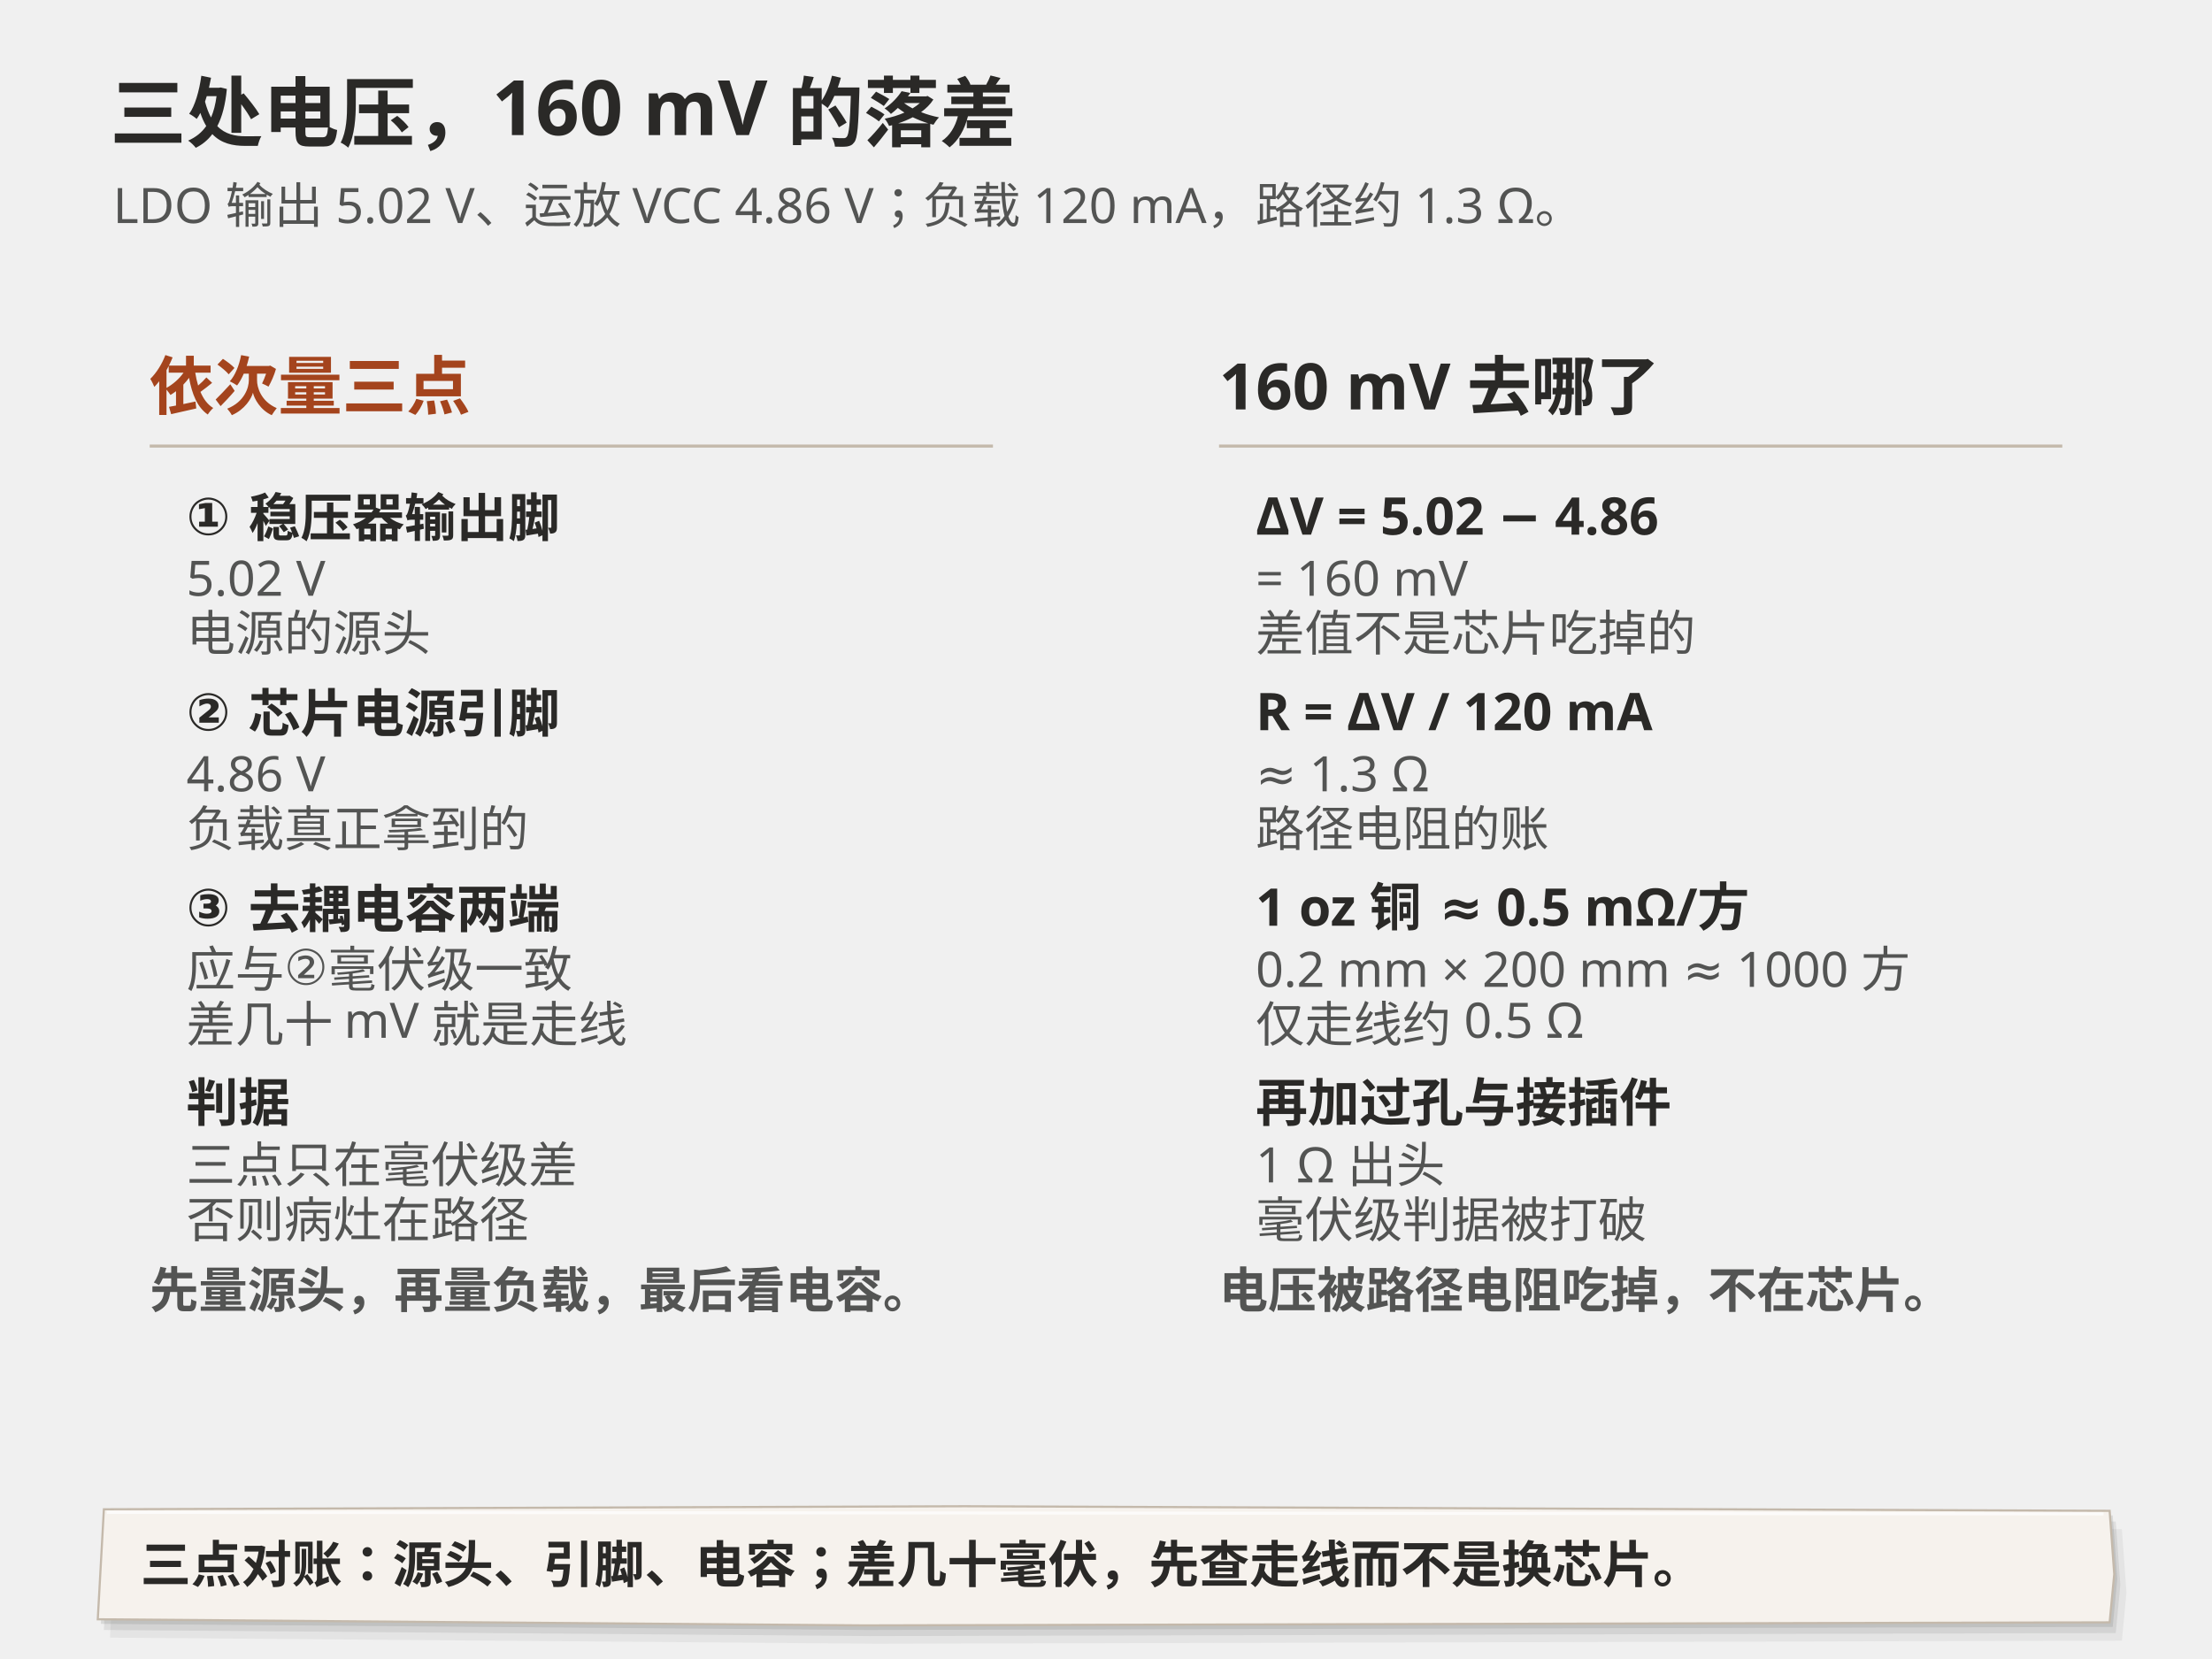
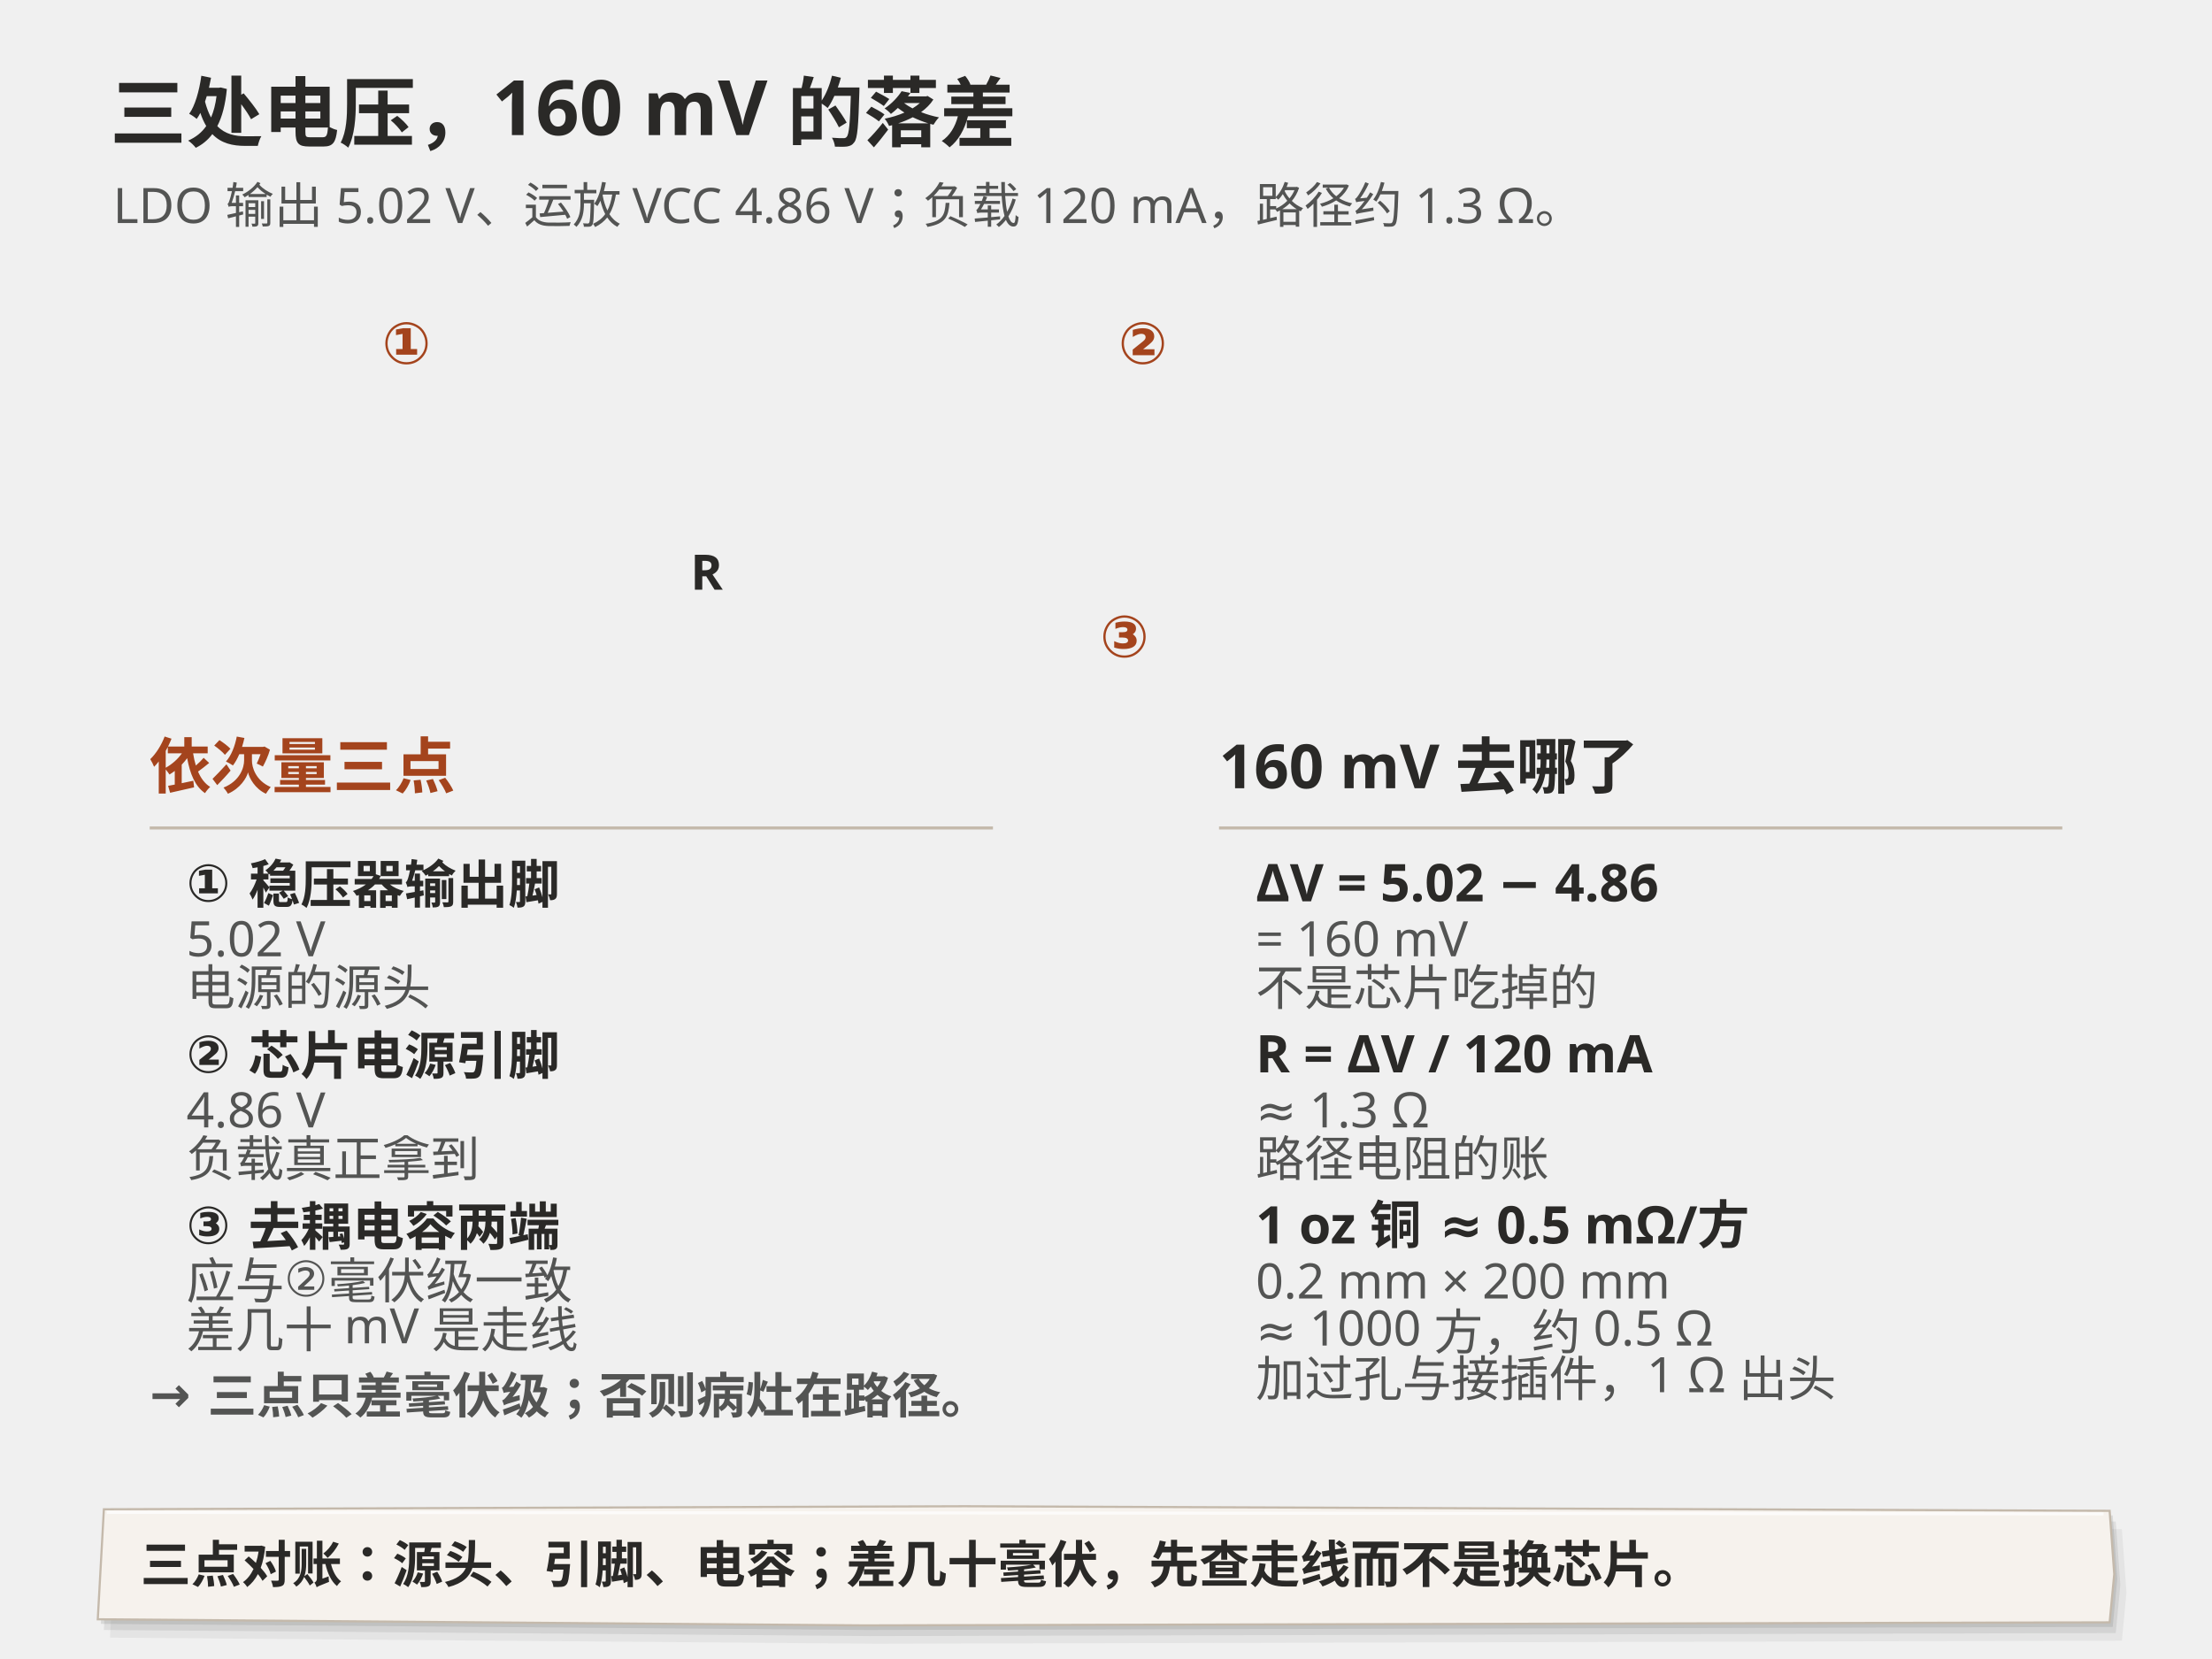
<svg xmlns="http://www.w3.org/2000/svg" viewBox="0 0 1448 1086">
  <text x="72" y="92" fill="#2a2927" font-size="50" font-weight="700" font-family="Microsoft YaHei,Noto Sans SC,sans-serif" text-anchor="start" data-background="#e2d9cf">三处电压，160 mV 的落差</text>
  <text x="74" y="146" fill="#535453" font-size="32" font-weight="400" font-family="Microsoft YaHei,Noto Sans SC,sans-serif" text-anchor="start" data-background="#e2d9cf">LDO 输出 5.02 V、运放 VCC 4.86 V；负载 120 mA，路径约 1.3 Ω。</text>
-   <text x="98" y="268" fill="#a4441d" font-size="42" font-weight="700" font-family="Microsoft YaHei,Noto Sans SC,sans-serif" text-anchor="start" data-background="#efe7dc">依次量三点</text>
-   <line x1="98" y1="292" x2="650" y2="292" stroke="#c4b9ab" stroke-width="2" stroke-dasharray="" />
-   <text x="122" y="350" fill="#2a2927" font-size="34" font-weight="700" font-family="Microsoft YaHei,Noto Sans SC,sans-serif" text-anchor="start" data-background="#efe7dc">① 稳压器输出脚</text>
-   <text x="122" y="390" fill="#535453" font-size="32" font-weight="400" font-family="Microsoft YaHei,Noto Sans SC,sans-serif" text-anchor="start" data-background="#efe7dc">5.02 V</text>
-   <text x="122" y="426" fill="#535453" font-size="32" font-weight="400" font-family="Microsoft YaHei,Noto Sans SC,sans-serif" text-anchor="start" data-background="#efe7dc">电源的源头</text>
-   <text x="122" y="478" fill="#2a2927" font-size="34" font-weight="700" font-family="Microsoft YaHei,Noto Sans SC,sans-serif" text-anchor="start" data-background="#efe7dc">② 芯片电源引脚</text>
-   <text x="122" y="518" fill="#535453" font-size="32" font-weight="400" font-family="Microsoft YaHei,Noto Sans SC,sans-serif" text-anchor="start" data-background="#efe7dc">4.86 V</text>
-   <text x="122" y="554" fill="#535453" font-size="32" font-weight="400" font-family="Microsoft YaHei,Noto Sans SC,sans-serif" text-anchor="start" data-background="#efe7dc">负载真正拿到的</text>
-   <text x="122" y="606" fill="#2a2927" font-size="34" font-weight="700" font-family="Microsoft YaHei,Noto Sans SC,sans-serif" text-anchor="start" data-background="#efe7dc">③ 去耦电容两端</text>
-   <text x="122" y="646" fill="#535453" font-size="32" font-weight="400" font-family="Microsoft YaHei,Noto Sans SC,sans-serif" text-anchor="start" data-background="#efe7dc">应与②毫伏级一致</text>
-   <text x="122" y="682" fill="#535453" font-size="32" font-weight="400" font-family="Microsoft YaHei,Noto Sans SC,sans-serif" text-anchor="start" data-background="#efe7dc">差几十 mV 就是走线</text>
-   <text x="122" y="734" fill="#2a2927" font-size="34" font-weight="700" font-family="Microsoft YaHei,Noto Sans SC,sans-serif" text-anchor="start" data-background="#efe7dc">判据</text>
-   <text x="122" y="774" fill="#535453" font-size="32" font-weight="400" font-family="Microsoft YaHei,Noto Sans SC,sans-serif" text-anchor="start" data-background="#efe7dc">三点只在毫伏级差</text>
-   <text x="122" y="810" fill="#535453" font-size="32" font-weight="400" font-family="Microsoft YaHei,Noto Sans SC,sans-serif" text-anchor="start" data-background="#efe7dc">否则病灶在路径</text>
-   <text x="98" y="856" fill="#535453" font-size="32" font-weight="700" font-family="Microsoft YaHei,Noto Sans SC,sans-serif" text-anchor="start" data-background="#efe7dc">先量源头，再量负载，最后看电容。</text>
-   <text x="798" y="268" fill="#2a2927" font-size="42" font-weight="700" font-family="Microsoft YaHei,Noto Sans SC,sans-serif" text-anchor="start" data-background="#f6f2ed">160 mV 去哪了</text>
-   <line x1="798" y1="292" x2="1350" y2="292" stroke="#c4b9ab" stroke-width="2" stroke-dasharray="" />
-   <text x="822" y="350" fill="#2a2927" font-size="34" font-weight="700" font-family="Microsoft YaHei,Noto Sans SC,sans-serif" text-anchor="start" data-background="#f6f2ed">ΔV = 5.02 − 4.86</text>
-   <text x="822" y="390" fill="#535453" font-size="32" font-weight="400" font-family="Microsoft YaHei,Noto Sans SC,sans-serif" text-anchor="start" data-background="#f6f2ed">= 160 mV</text>
-   <text x="822" y="426" fill="#535453" font-size="32" font-weight="400" font-family="Microsoft YaHei,Noto Sans SC,sans-serif" text-anchor="start" data-background="#f6f2ed">差值不是芯片吃掉的</text>
-   <text x="822" y="478" fill="#2a2927" font-size="34" font-weight="700" font-family="Microsoft YaHei,Noto Sans SC,sans-serif" text-anchor="start" data-background="#f6f2ed">R = ΔV / 120 mA</text>
-   <text x="822" y="518" fill="#535453" font-size="32" font-weight="400" font-family="Microsoft YaHei,Noto Sans SC,sans-serif" text-anchor="start" data-background="#f6f2ed">≈ 1.3 Ω</text>
-   <text x="822" y="554" fill="#535453" font-size="32" font-weight="400" font-family="Microsoft YaHei,Noto Sans SC,sans-serif" text-anchor="start" data-background="#f6f2ed">路径电阻的账</text>
-   <text x="822" y="606" fill="#2a2927" font-size="34" font-weight="700" font-family="Microsoft YaHei,Noto Sans SC,sans-serif" text-anchor="start" data-background="#f6f2ed">1 oz 铜 ≈ 0.5 mΩ/方</text>
-   <text x="822" y="646" fill="#535453" font-size="32" font-weight="400" font-family="Microsoft YaHei,Noto Sans SC,sans-serif" text-anchor="start" data-background="#f6f2ed">0.2 mm × 200 mm ≈ 1000 方</text>
-   <text x="822" y="682" fill="#535453" font-size="32" font-weight="400" font-family="Microsoft YaHei,Noto Sans SC,sans-serif" text-anchor="start" data-background="#f6f2ed">仅走线约 0.5 Ω</text>
-   <text x="822" y="734" fill="#2a2927" font-size="34" font-weight="700" font-family="Microsoft YaHei,Noto Sans SC,sans-serif" text-anchor="start" data-background="#f6f2ed">再加过孔与接插件</text>
-   <text x="822" y="774" fill="#535453" font-size="32" font-weight="400" font-family="Microsoft YaHei,Noto Sans SC,sans-serif" text-anchor="start" data-background="#f6f2ed">1 Ω 出头</text>
-   <text x="822" y="810" fill="#535453" font-size="32" font-weight="400" font-family="Microsoft YaHei,Noto Sans SC,sans-serif" text-anchor="start" data-background="#f6f2ed">毫伏级判据被打破</text>
-   <text x="798" y="856" fill="#535453" font-size="32" font-weight="700" font-family="Microsoft YaHei,Noto Sans SC,sans-serif" text-anchor="start" data-background="#f6f2ed">电压被路径电阻吃掉，不在芯片。</text>
+   <text x="250" y="238" fill="#a4441d" font-size="38" font-weight="700" font-family="Microsoft YaHei,Noto Sans SC,sans-serif" text-anchor="start" data-background="#f6f2ed">①</text>
+   <text x="732" y="238" fill="#a4441d" font-size="38" font-weight="700" font-family="Microsoft YaHei,Noto Sans SC,sans-serif" text-anchor="start" data-background="#f6f2ed">②</text>
+   <text x="720" y="430" fill="#a4441d" font-size="38" font-weight="700" font-family="Microsoft YaHei,Noto Sans SC,sans-serif" text-anchor="start" data-background="#f6f2ed">③</text>
+   <text x="452" y="386" fill="#2a2927" font-size="32" font-weight="700" font-family="Microsoft YaHei,Noto Sans SC,sans-serif" text-anchor="start" data-background="#f6f2ed">R</text>
+   <text x="98" y="516" fill="#a4441d" font-size="40" font-weight="700" font-family="Microsoft YaHei,Noto Sans SC,sans-serif" text-anchor="start" data-background="#efe7dc">依次量三点</text>
+   <line x1="98" y1="542" x2="650" y2="542" stroke="#c4b9ab" stroke-width="2" stroke-dasharray="" />
+   <text x="122" y="590" fill="#2a2927" font-size="34" font-weight="700" font-family="Microsoft YaHei,Noto Sans SC,sans-serif" text-anchor="start" data-background="#efe7dc">① 稳压器输出脚</text>
+   <text x="122" y="626" fill="#535453" font-size="32" font-weight="400" font-family="Microsoft YaHei,Noto Sans SC,sans-serif" text-anchor="start" data-background="#efe7dc">5.02 V</text>
+   <text x="122" y="658" fill="#535453" font-size="32" font-weight="400" font-family="Microsoft YaHei,Noto Sans SC,sans-serif" text-anchor="start" data-background="#efe7dc">电源的源头</text>
+   <text x="122" y="702" fill="#2a2927" font-size="34" font-weight="700" font-family="Microsoft YaHei,Noto Sans SC,sans-serif" text-anchor="start" data-background="#efe7dc">② 芯片电源引脚</text>
+   <text x="122" y="738" fill="#535453" font-size="32" font-weight="400" font-family="Microsoft YaHei,Noto Sans SC,sans-serif" text-anchor="start" data-background="#efe7dc">4.86 V</text>
+   <text x="122" y="770" fill="#535453" font-size="32" font-weight="400" font-family="Microsoft YaHei,Noto Sans SC,sans-serif" text-anchor="start" data-background="#efe7dc">负载真正拿到</text>
+   <text x="122" y="814" fill="#2a2927" font-size="34" font-weight="700" font-family="Microsoft YaHei,Noto Sans SC,sans-serif" text-anchor="start" data-background="#efe7dc">③ 去耦电容两端</text>
+   <text x="122" y="850" fill="#535453" font-size="32" font-weight="400" font-family="Microsoft YaHei,Noto Sans SC,sans-serif" text-anchor="start" data-background="#efe7dc">应与②毫伏级一致</text>
+   <text x="122" y="882" fill="#535453" font-size="32" font-weight="400" font-family="Microsoft YaHei,Noto Sans SC,sans-serif" text-anchor="start" data-background="#efe7dc">差几十 mV 是走线</text>
+   <text x="98" y="924" fill="#535453" font-size="32" font-weight="700" font-family="Microsoft YaHei,Noto Sans SC,sans-serif" text-anchor="start" data-background="#efe7dc">→ 三点只差毫伏级；否则病灶在路径。</text>
+   <text x="798" y="516" fill="#2a2927" font-size="40" font-weight="700" font-family="Microsoft YaHei,Noto Sans SC,sans-serif" text-anchor="start" data-background="#f6f2ed">160 mV 去哪了</text>
+   <line x1="798" y1="542" x2="1350" y2="542" stroke="#c4b9ab" stroke-width="2" stroke-dasharray="" />
+   <text x="822" y="590" fill="#2a2927" font-size="34" font-weight="700" font-family="Microsoft YaHei,Noto Sans SC,sans-serif" text-anchor="start" data-background="#f6f2ed">ΔV = 5.02 − 4.86</text>
+   <text x="822" y="626" fill="#535453" font-size="32" font-weight="400" font-family="Microsoft YaHei,Noto Sans SC,sans-serif" text-anchor="start" data-background="#f6f2ed">= 160 mV</text>
+   <text x="822" y="658" fill="#535453" font-size="32" font-weight="400" font-family="Microsoft YaHei,Noto Sans SC,sans-serif" text-anchor="start" data-background="#f6f2ed">不是芯片吃掉的</text>
+   <text x="822" y="702" fill="#2a2927" font-size="34" font-weight="700" font-family="Microsoft YaHei,Noto Sans SC,sans-serif" text-anchor="start" data-background="#f6f2ed">R = ΔV / 120 mA</text>
+   <text x="822" y="738" fill="#535453" font-size="32" font-weight="400" font-family="Microsoft YaHei,Noto Sans SC,sans-serif" text-anchor="start" data-background="#f6f2ed">≈ 1.3 Ω</text>
+   <text x="822" y="770" fill="#535453" font-size="32" font-weight="400" font-family="Microsoft YaHei,Noto Sans SC,sans-serif" text-anchor="start" data-background="#f6f2ed">路径电阻的账</text>
+   <text x="822" y="814" fill="#2a2927" font-size="34" font-weight="700" font-family="Microsoft YaHei,Noto Sans SC,sans-serif" text-anchor="start" data-background="#f6f2ed">1 oz 铜 ≈ 0.5 mΩ/方</text>
+   <text x="822" y="850" fill="#535453" font-size="32" font-weight="400" font-family="Microsoft YaHei,Noto Sans SC,sans-serif" text-anchor="start" data-background="#f6f2ed">0.2 mm × 200 mm</text>
+   <text x="822" y="882" fill="#535453" font-size="32" font-weight="400" font-family="Microsoft YaHei,Noto Sans SC,sans-serif" text-anchor="start" data-background="#f6f2ed">≈ 1000 方，约 0.5 Ω</text>
+   <text x="822" y="914" fill="#535453" font-size="32" font-weight="400" font-family="Microsoft YaHei,Noto Sans SC,sans-serif" text-anchor="start" data-background="#f6f2ed">加过孔与接插件，1 Ω 出头</text>
  <path data-paper-shadow="true" transform="translate(8 12)" d="M68,988 L631.6,986 L1381,989 L1384,1030.46 L1381,1062 L565.6,1064 L64,1060 Z" fill="#535453" opacity="0.08" />
  <path data-paper-shadow="true" transform="translate(4 7)" d="M68,988 L631.6,986 L1381,989 L1384,1030.46 L1381,1062 L565.6,1064 L64,1060 Z" fill="#535453" opacity="0.12" />
  <path data-paper-shadow="true" transform="translate(2 3)" d="M68,988 L631.6,986 L1381,989 L1384,1030.46 L1381,1062 L565.6,1064 L64,1060 Z" fill="#535453" opacity="0.15" />
  <path d="M68,988 L631.6,986 L1381,989 L1384,1030.46 L1381,1062 L565.6,1064 L64,1060 Z" fill="#f6f2ed" stroke="#c4b9ab" stroke-width="1.4" />
  <path d="M70,990L1377,991" fill="none" stroke="#ffffff" stroke-width="2" opacity=".7" />
  <text x="92" y="1036" fill="#2a2927" font-size="33" font-weight="700" font-family="Microsoft YaHei,Noto Sans SC,sans-serif" text-anchor="start" data-background="#f6f2ed">三点对账：源头、引脚、电容；差几十毫伏，先查走线而不是换芯片。</text>
</svg>
